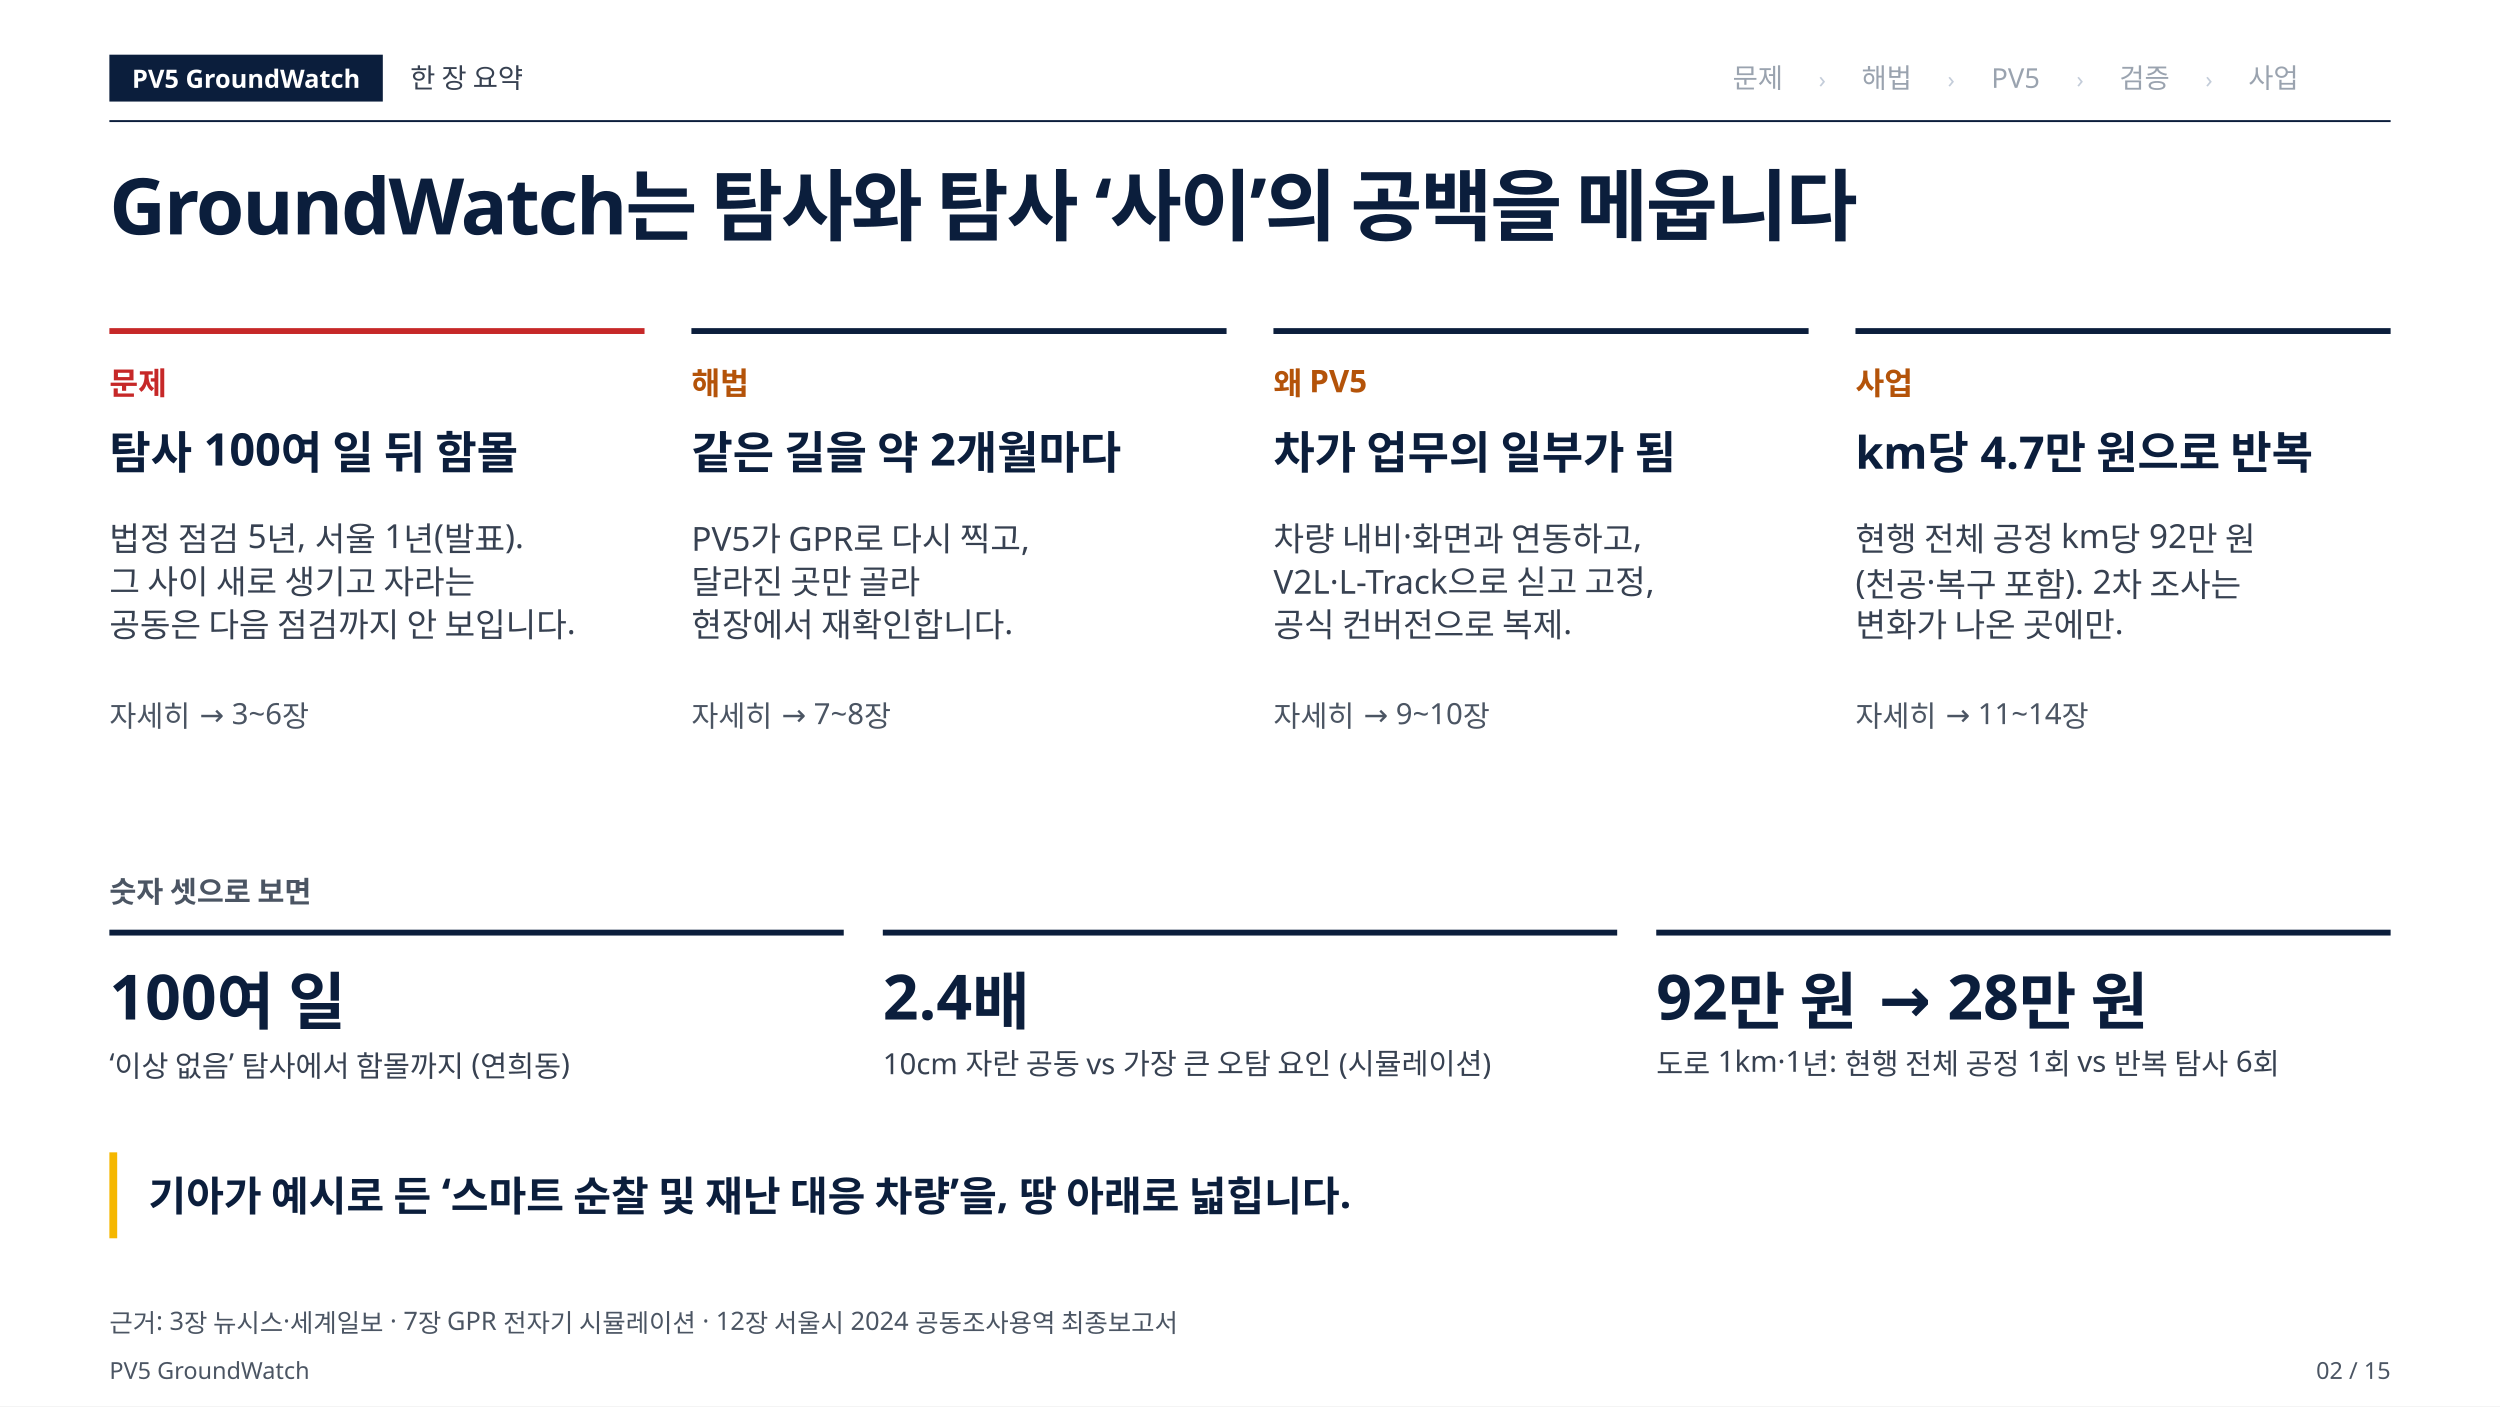
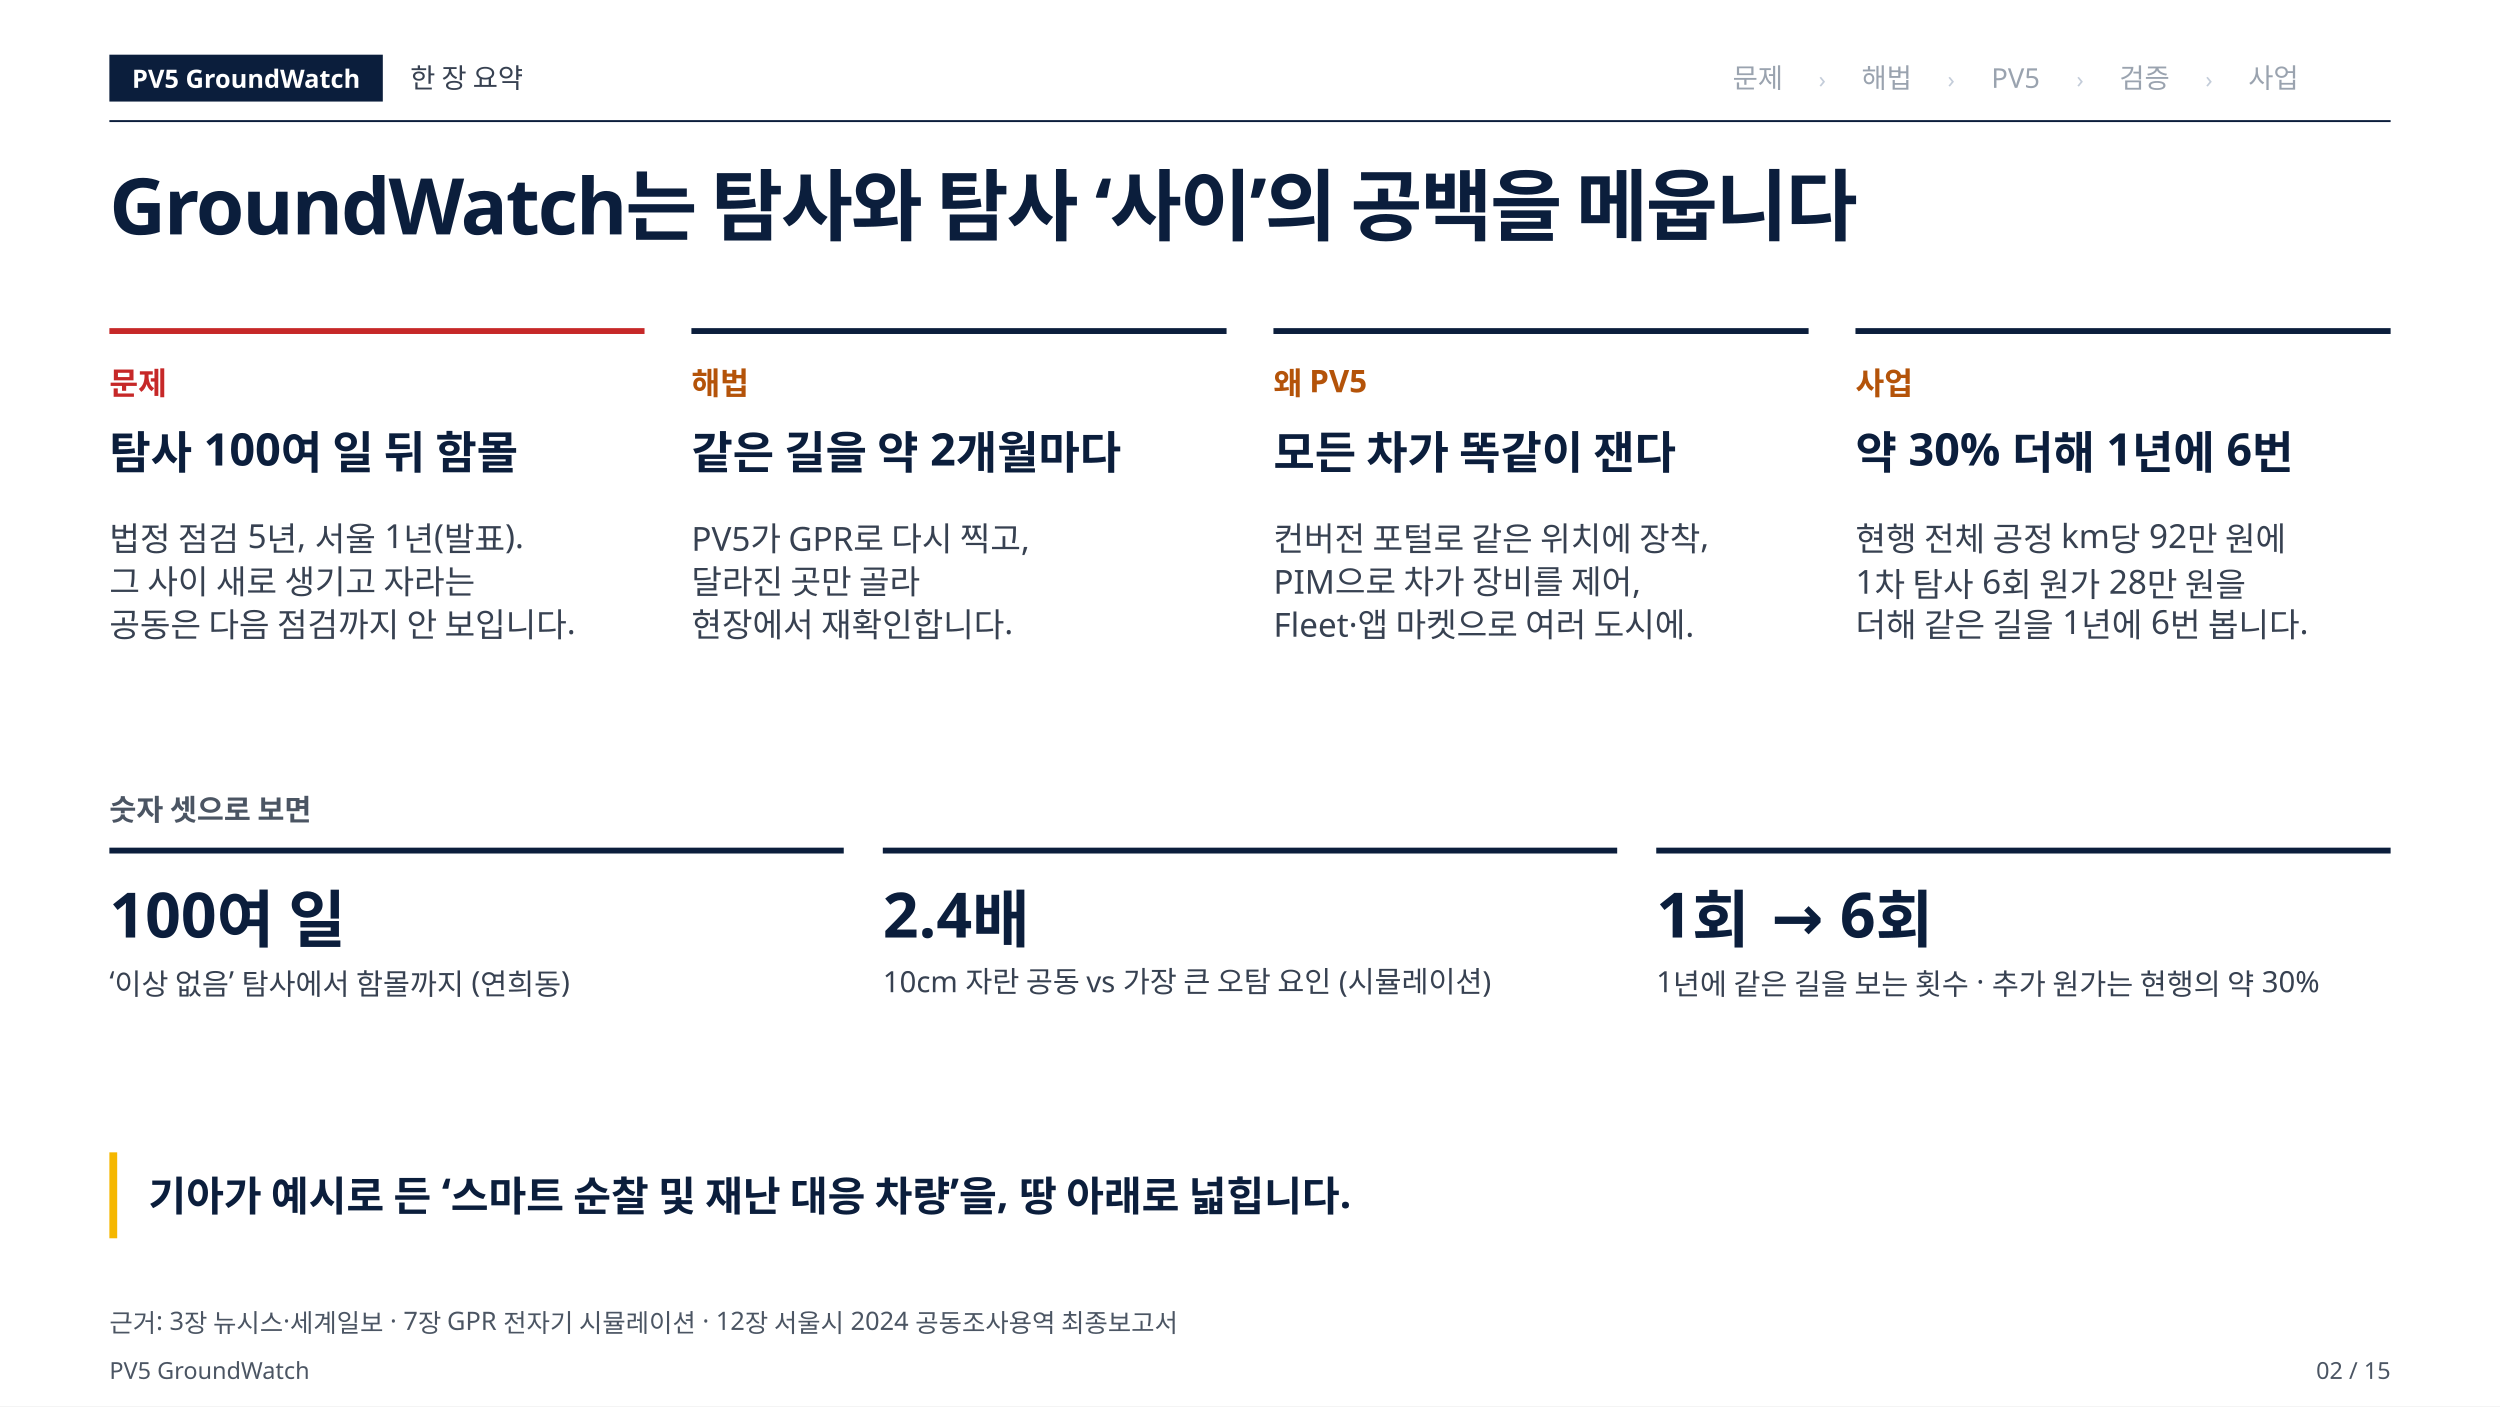
<svg xmlns="http://www.w3.org/2000/svg" viewBox="0 0 1280 720" lang="ko-KR" data-pptx-page-role="content" font-family="Pretendard, 'Malgun Gothic', sans-serif">
  <rect id="bg" x="0" y="0" width="1280" height="720" fill="#FFFFFF" />
  <g id="header" data-pptx-role="header" data-pptx-bounds="56 24 1168 40">
    <rect x="56" y="28" width="140" height="24" fill="#0B1E3C" />
    <text x="126" y="45" font-size="13" font-weight="bold" fill="#FFFFFF" text-anchor="middle">PV5 GroundWatch</text>
    <text x="210" y="45" font-size="14" fill="#374151">한 장 요약</text>
    <text x="900" y="45" font-size="14" font-weight="normal" fill="#9AA3AF" text-anchor="middle">문제</text>
    <text x="933" y="45" font-size="12" fill="#C3CCD9" text-anchor="middle">›</text>
    <text x="966" y="45" font-size="14" font-weight="normal" fill="#9AA3AF" text-anchor="middle">해법</text>
    <text x="999" y="45" font-size="12" fill="#C3CCD9" text-anchor="middle">›</text>
    <text x="1032" y="45" font-size="14" font-weight="normal" fill="#9AA3AF" text-anchor="middle">PV5</text>
    <text x="1065" y="45" font-size="12" fill="#C3CCD9" text-anchor="middle">›</text>
    <text x="1098" y="45" font-size="14" font-weight="normal" fill="#9AA3AF" text-anchor="middle">검증</text>
    <text x="1131" y="45" font-size="12" fill="#C3CCD9" text-anchor="middle">›</text>
    <text x="1164" y="45" font-size="14" font-weight="normal" fill="#9AA3AF" text-anchor="middle">사업</text>
    <line x1="56" y1="62" x2="1224" y2="62" stroke="#0B1E3C" stroke-width="1" />
  </g>
  <g id="title" data-pptx-bounds="56 80 1168 56" letter-spacing="-1">
    <text x="56" y="120" font-size="40" font-weight="bold" fill="#0B1E3C">GroundWatch는 탐사와 탐사 ‘사이’의 공백을 메웁니다</text>
  </g>
  <g id="col0" data-pptx-bounds="56 168 274 260">
    <rect x="56" y="168" width="274" height="3" fill="#C62828" />
    <text x="56" y="202" font-size="16" font-weight="bold" fill="#C62828">문제</text>
    <text x="56" y="240" font-size="23" font-weight="bold" fill="#0B1E3C">탐사 100여 일 뒤 함몰</text>
    <text x="56" y="282" font-size="17" fill="#374151">법정 점검 5년, 서울 1년(발표).<tspan x="56" dy="22">그 사이 새로 생기고 자라는</tspan>
      <tspan x="56" dy="22">공동은 다음 점검까지 안 보입니다.</tspan>
    </text>
-     <text x="56" y="372" font-size="15" fill="#4B5563">자세히 → 3~6장</text>
  </g>
  <g id="col1" data-pptx-bounds="354 168 274 260">
    <rect x="354" y="168" width="274" height="3" fill="#0B1E3C" />
    <text x="354" y="202" font-size="16" font-weight="bold" fill="#B45309">해법</text>
    <text x="354" y="240" font-size="23" font-weight="bold" fill="#0B1E3C">같은 길을 약 2개월마다</text>
    <text x="354" y="282" font-size="17" fill="#374151">PV5가 GPR로 다시 찍고,<tspan x="354" dy="22">달라진 곳만 골라</tspan>
      <tspan x="354" dy="22">현장에서 재확인합니다.</tspan>
    </text>
-     <text x="354" y="372" font-size="15" fill="#4B5563">자세히 → 7~8장</text>
  </g>
  <g id="col2" data-pptx-bounds="652 168 274 260">
    <rect x="652" y="168" width="274" height="3" fill="#0B1E3C" />
    <text x="652" y="202" font-size="16" font-weight="bold" fill="#B45309">왜 PV5</text>
-     <text x="652" y="240" font-size="23" font-weight="bold" fill="#0B1E3C">차가 업무의 일부가 됨</text>
-     <text x="652" y="282" font-size="17" fill="#374151">차량 내비·화면과 연동하고,<tspan x="652" dy="22">V2L·L-Track으로 싣고 고정,</tspan>
-       <tspan x="652" dy="22">공식 컨버전으로 복제.</tspan>
+     <text x="652" y="240" font-size="23" font-weight="bold" fill="#0B1E3C">모든 차가 똑같이 잰다</text>
+     <text x="652" y="282" font-size="17" fill="#374151">컨버전 포털로 같은 위치에 장착,<tspan x="652" dy="22">PIM으로 차가 장비를 제어,</tspan>
+       <tspan x="652" dy="22">Fleet·앱 마켓으로 여러 도시에.</tspan>
    </text>
-     <text x="652" y="372" font-size="15" fill="#4B5563">자세히 → 9~10장</text>
  </g>
  <g id="col3" data-pptx-bounds="950 168 274 260">
    <rect x="950" y="168" width="274" height="3" fill="#0B1E3C" />
    <text x="950" y="202" font-size="16" font-weight="bold" fill="#B45309">사업</text>
-     <text x="950" y="240" font-size="23" font-weight="bold" fill="#0B1E3C">km당 4.7만 원으로 반복</text>
-     <text x="950" y="282" font-size="17" fill="#374151">현행 전체 공정 km당 92만 원<tspan x="950" dy="22">(천공·복구 포함). 2차 조사는</tspan>
-       <tspan x="950" dy="22">변화가 나온 곳에만.</tspan>
+     <text x="950" y="240" font-size="23" font-weight="bold" fill="#0B1E3C">약 30% 더해 1년에 6번</text>
+     <text x="950" y="282" font-size="17" fill="#374151">현행 전체 공정 km당 92만 원에<tspan x="950" dy="22">1차 탐사 6회 원가 28만 원을</tspan>
+       <tspan x="950" dy="22">더해 같은 길을 1년에 6번 봅니다.</tspan>
    </text>
-     <text x="950" y="372" font-size="15" fill="#4B5563">자세히 → 11~14장</text>
  </g>
-   <g id="keynum" data-pptx-bounds="56 440 1168 120">
-     <text x="56" y="462" font-size="15" font-weight="bold" fill="#4B5563">숫자 셋으로 보면</text>
-     <rect x="56" y="476" width="376" height="3" fill="#0B1E3C" />
-     <text x="56" y="522" font-size="32" font-weight="bold" fill="#0B1E3C">100여 일</text>
-     <text x="56" y="550" font-size="15" fill="#374151">‘이상 없음’ 탐사에서 함몰까지 (연희동)</text>
-     <rect x="452" y="476" width="376" height="3" fill="#0B1E3C" />
-     <text x="452" y="522" font-size="32" font-weight="bold" fill="#0B1E3C">2.4배</text>
-     <text x="452" y="550" font-size="15" fill="#374151">10cm 자란 공동 vs 가장 큰 오탐 요인 (시뮬레이션)</text>
-     <rect x="848" y="476" width="376" height="3" fill="#0B1E3C" />
-     <text x="848" y="522" font-size="32" font-weight="bold" fill="#0B1E3C">92만 원 → 28만 원</text>
-     <text x="848" y="550" font-size="15" fill="#374151">도로 1km·1년: 현행 전체 공정 1회 vs 반복 탐사 6회</text>
+   <g id="keynum" data-pptx-bounds="56 398 1168 120">
+     <text x="56" y="420" font-size="15" font-weight="bold" fill="#4B5563">숫자 셋으로 보면</text>
+     <rect x="56" y="434" width="376" height="3" fill="#0B1E3C" />
+     <text x="56" y="480" font-size="32" font-weight="bold" fill="#0B1E3C">100여 일</text>
+     <text x="56" y="508" font-size="15" fill="#374151">‘이상 없음’ 탐사에서 함몰까지 (연희동)</text>
+     <rect x="452" y="434" width="376" height="3" fill="#0B1E3C" />
+     <text x="452" y="480" font-size="32" font-weight="bold" fill="#0B1E3C">2.4배</text>
+     <text x="452" y="508" font-size="15" fill="#374151">10cm 자란 공동 vs 가장 큰 오탐 요인 (시뮬레이션)</text>
+     <rect x="848" y="434" width="376" height="3" fill="#0B1E3C" />
+     <text x="848" y="480" font-size="32" font-weight="bold" fill="#0B1E3C">1회 → 6회</text>
+     <text x="848" y="508" font-size="15" fill="#374151">1년에 같은 길을 보는 횟수 · 추가 원가는 현행의 약 30%</text>
  </g>
  <g id="conclusion" data-pptx-bounds="56 590 1168 44">
    <rect x="56" y="590" width="4" height="44" fill="#F5B700" />
    <text x="76" y="620" font-size="21" font-weight="bold" fill="#0B1E3C">기아가 예시로 든 ‘스마트 순찰 및 재난 대응 차량’을, 땅 아래로 넓힙니다.</text>
  </g>
  <g id="source" data-pptx-bounds="56 668 1168 20">
    <text x="56" y="682" font-size="13" fill="#4B5563">근거: 3장 뉴시스·세계일보 · 7장 GPR 전자기 시뮬레이션 · 12장 서울시 2024 공동조사용역 최종보고서</text>
  </g>
  <g id="footer" data-pptx-role="footer" data-pptx-bounds="56 692 1168 22" fill="#4B5563" font-size="12">
    <text x="56" y="706">PV5 GroundWatch</text>
    <text x="1224" y="706" text-anchor="end">02 / 15</text>
  </g>
</svg>
